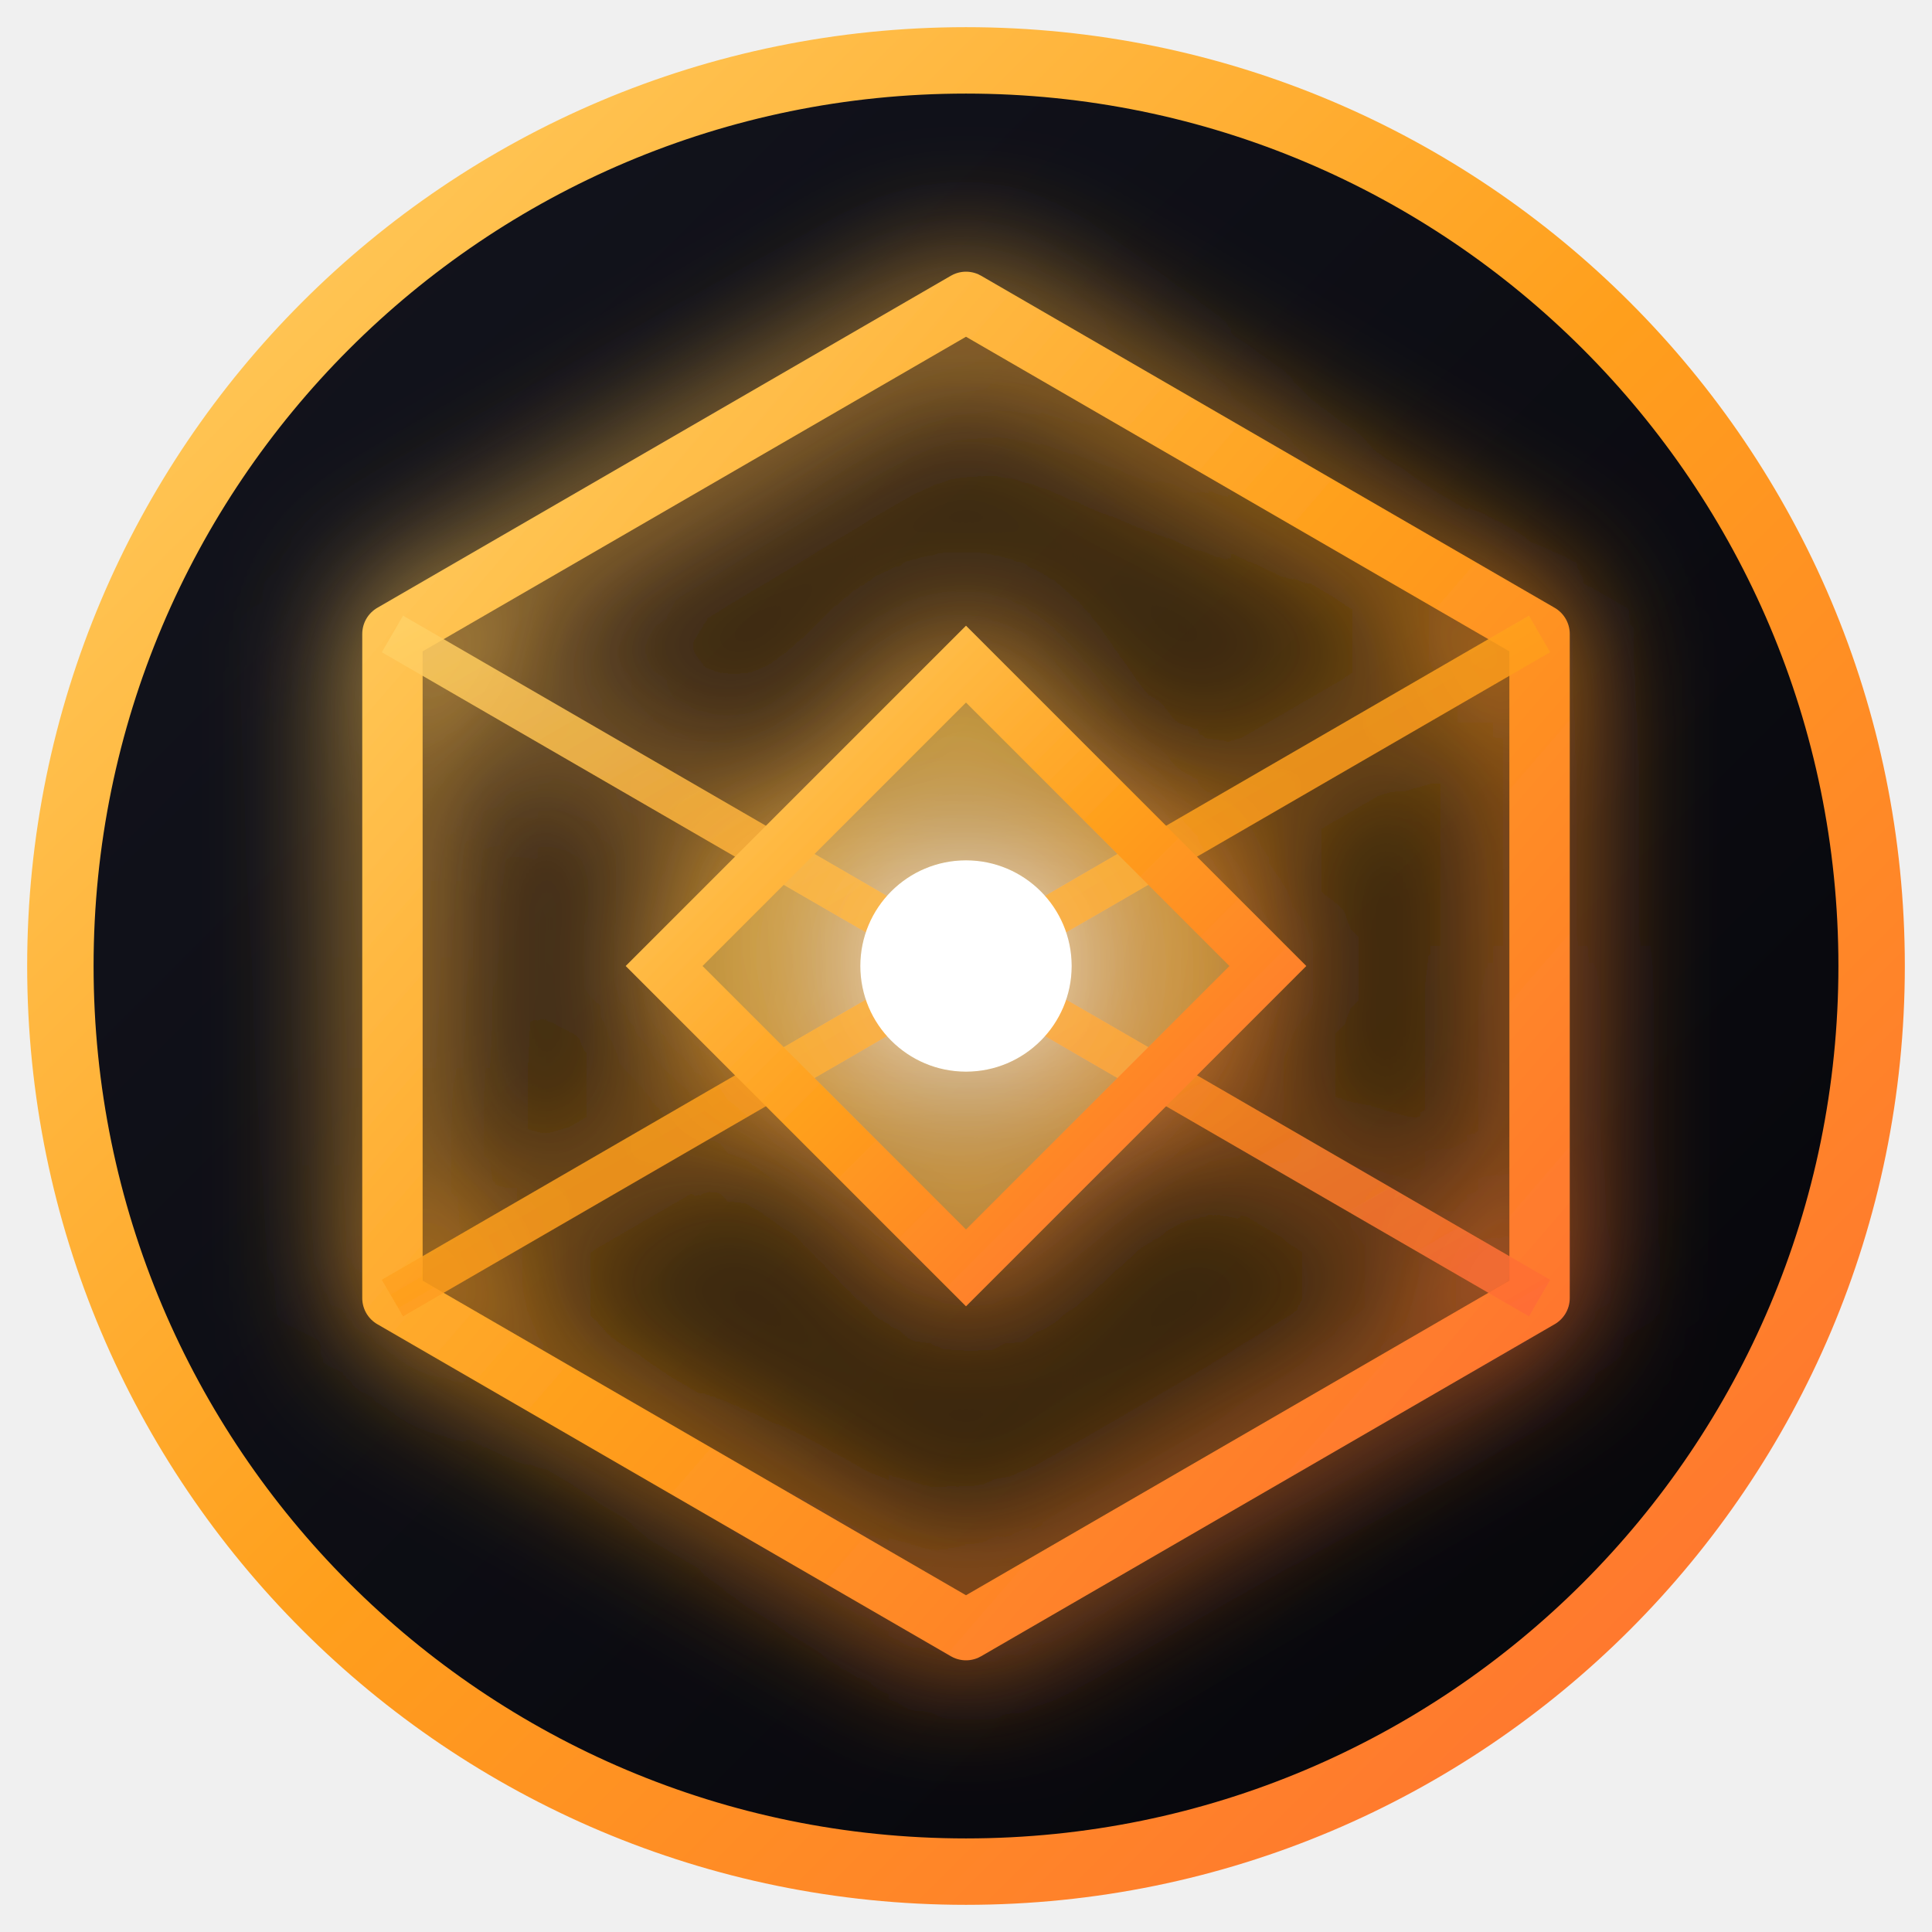
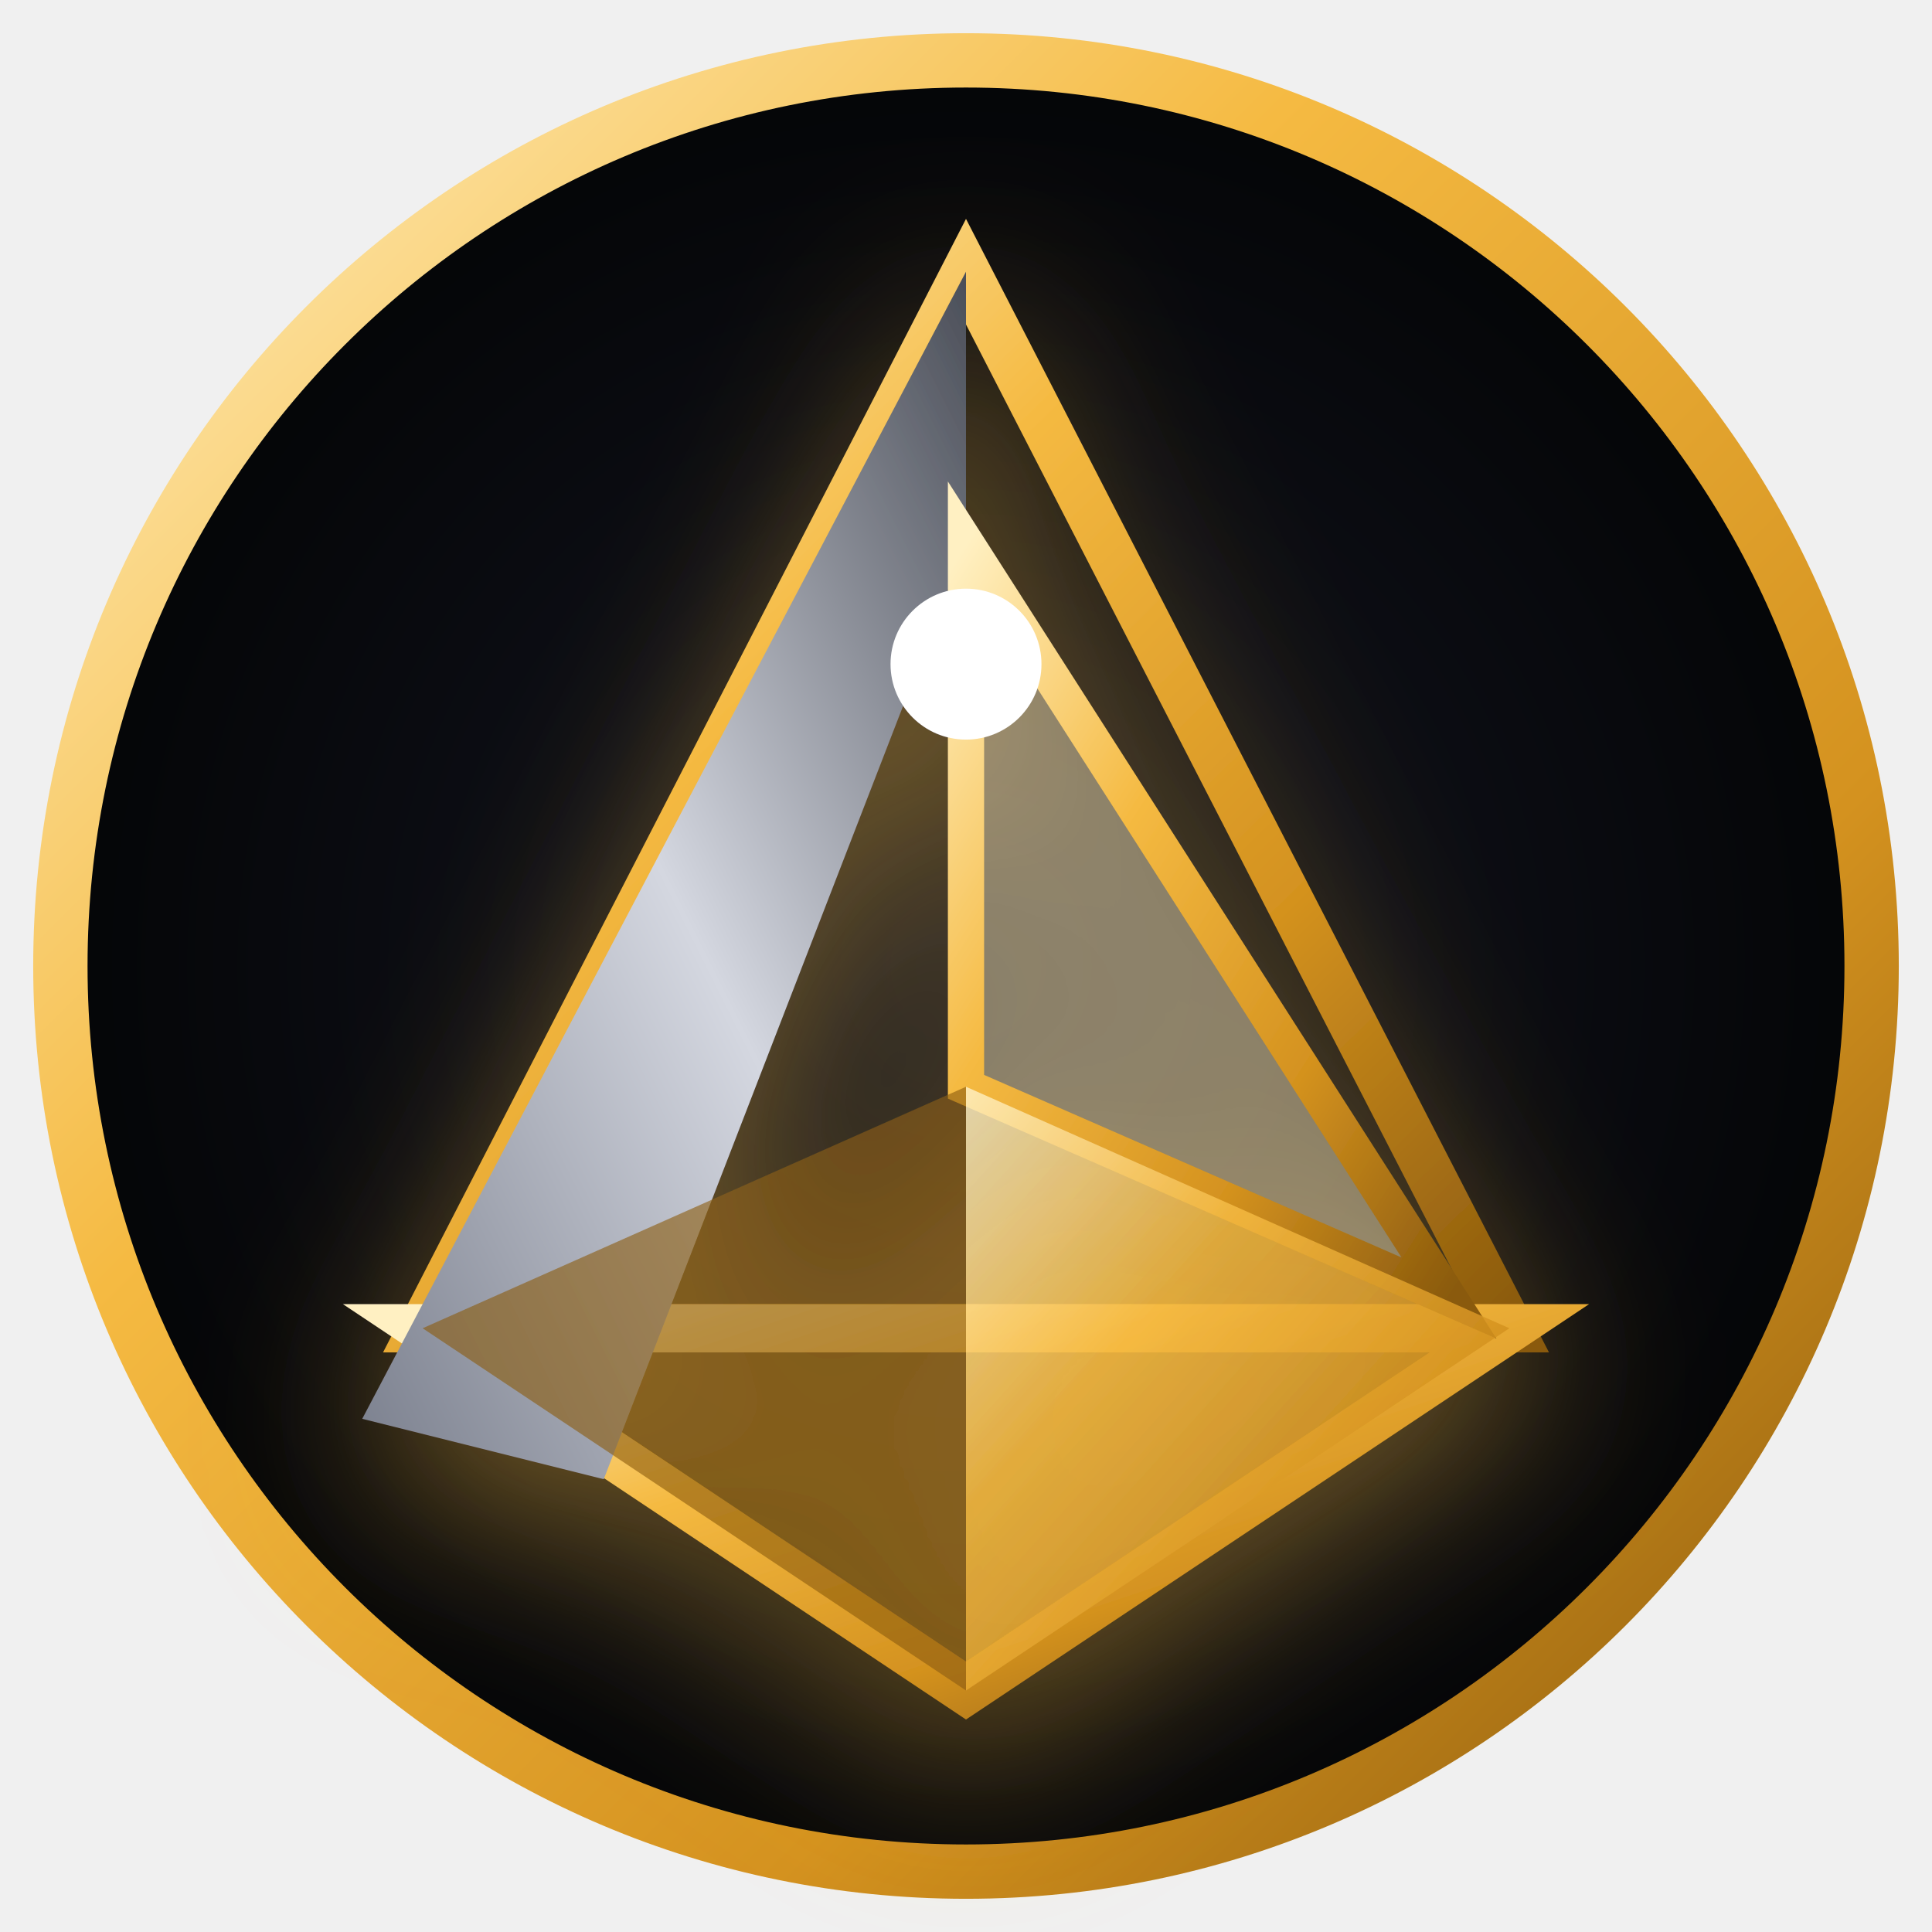
<svg xmlns="http://www.w3.org/2000/svg" viewBox="0 0 64 64" fill="none">
  <defs>
-     <linearGradient id="auraGold" x1="0%" y1="0%" x2="100%" y2="100%">
-       <stop offset="0%" stop-color="#ffd166" />
-       <stop offset="50%" stop-color="#ff9f1c" />
-       <stop offset="100%" stop-color="#ff6b35" />
+     <linearGradient id="goldSheen" x1="0%" y1="0%" x2="100%" y2="100%">
+       <stop offset="0%" stop-color="#fff0c2" />
+       <stop offset="35%" stop-color="#f5ba42" />
+       <stop offset="70%" stop-color="#d4921f" />
+       <stop offset="100%" stop-color="#8a5a0d" />
    </linearGradient>
-     <linearGradient id="noirBg" x1="0%" y1="0%" x2="100%" y2="100%">
-       <stop offset="0%" stop-color="#14151f" />
-       <stop offset="100%" stop-color="#050508" />
+     <linearGradient id="titaniumSheen" x1="0%" y1="100%" x2="100%" y2="0%">
+       <stop offset="0%" stop-color="#7a7f8d" />
+       <stop offset="50%" stop-color="#d4d7e0" />
+       <stop offset="100%" stop-color="#4a4e58" />
    </linearGradient>
-     <filter id="goldGlow" x="-30%" y="-30%" width="160%" height="160%">
-       <feGaussianBlur in="SourceGraphic" stdDeviation="2.2" result="blur" />
-       <feMerge>
-         <feMergeNode in="blur" />
-         <feMergeNode in="SourceGraphic" />
-       </feMerge>
+     <radialGradient id="slateVoid" cx="50%" cy="50%" r="50%">
+       <stop offset="0%" stop-color="#151722" />
+       <stop offset="100%" stop-color="#040507" />
+     </radialGradient>
+     <filter id="goldAura" x="-20%" y="-20%" width="140%" height="140%">
+       <feDropShadow dx="0" dy="2" stdDeviation="3" flood-color="#f5ba42" flood-opacity="0.45" />
    </filter>
  </defs>
-   <circle cx="32" cy="32" r="30" fill="url(#noirBg)" stroke="url(#auraGold)" stroke-width="2.2" />
-   <g filter="url(#goldGlow)">
-     <polygon points="32,10 51,21 51,43 32,54 13,43 13,21" stroke="url(#auraGold)" stroke-width="2" fill="rgba(255, 159, 28, 0.1)" stroke-linejoin="round" />
-     <line x1="32" y1="10" x2="32" y2="54" stroke="url(#auraGold)" stroke-width="1.6" />
-     <line x1="13" y1="21" x2="51" y2="43" stroke="url(#auraGold)" stroke-width="1.4" opacity="0.85" />
-     <line x1="13" y1="43" x2="51" y2="21" stroke="url(#auraGold)" stroke-width="1.4" opacity="0.85" />
-     <polygon points="32,22 42,32 32,42 22,32" stroke="url(#auraGold)" stroke-width="1.8" fill="rgba(255, 209, 102, 0.35)" />
-     <circle cx="32" cy="32" r="3.5" fill="#ffffff" />
+   <circle cx="32" cy="32" r="30" fill="url(#slateVoid)" stroke="url(#goldSheen)" stroke-width="1.8" />
+   <g filter="url(#goldAura)">
+     <polygon points="32,9 14,44 50,44" fill="none" stroke="url(#goldSheen)" stroke-width="1.6" />
+     <polygon points="14,44 32,56 50,44" fill="rgba(245, 186, 66, 0.15)" stroke="url(#goldSheen)" stroke-width="1.6" />
+     <polygon points="32,9 12,47 20,49 32,18" fill="url(#titaniumSheen)" />
+     <polygon points="32,18 48,43 32,36" fill="rgba(255, 240, 194, 0.4)" stroke="url(#goldSheen)" stroke-width="1.2" />
+     <polygon points="32,36 50,44 32,56" fill="url(#goldSheen)" opacity="0.85" />
+     <polygon points="32,36 14,44 32,56" fill="rgba(138, 90, 13, 0.6)" />
+     <circle cx="32" cy="22" r="2.5" fill="#ffffff" />
  </g>
</svg>
